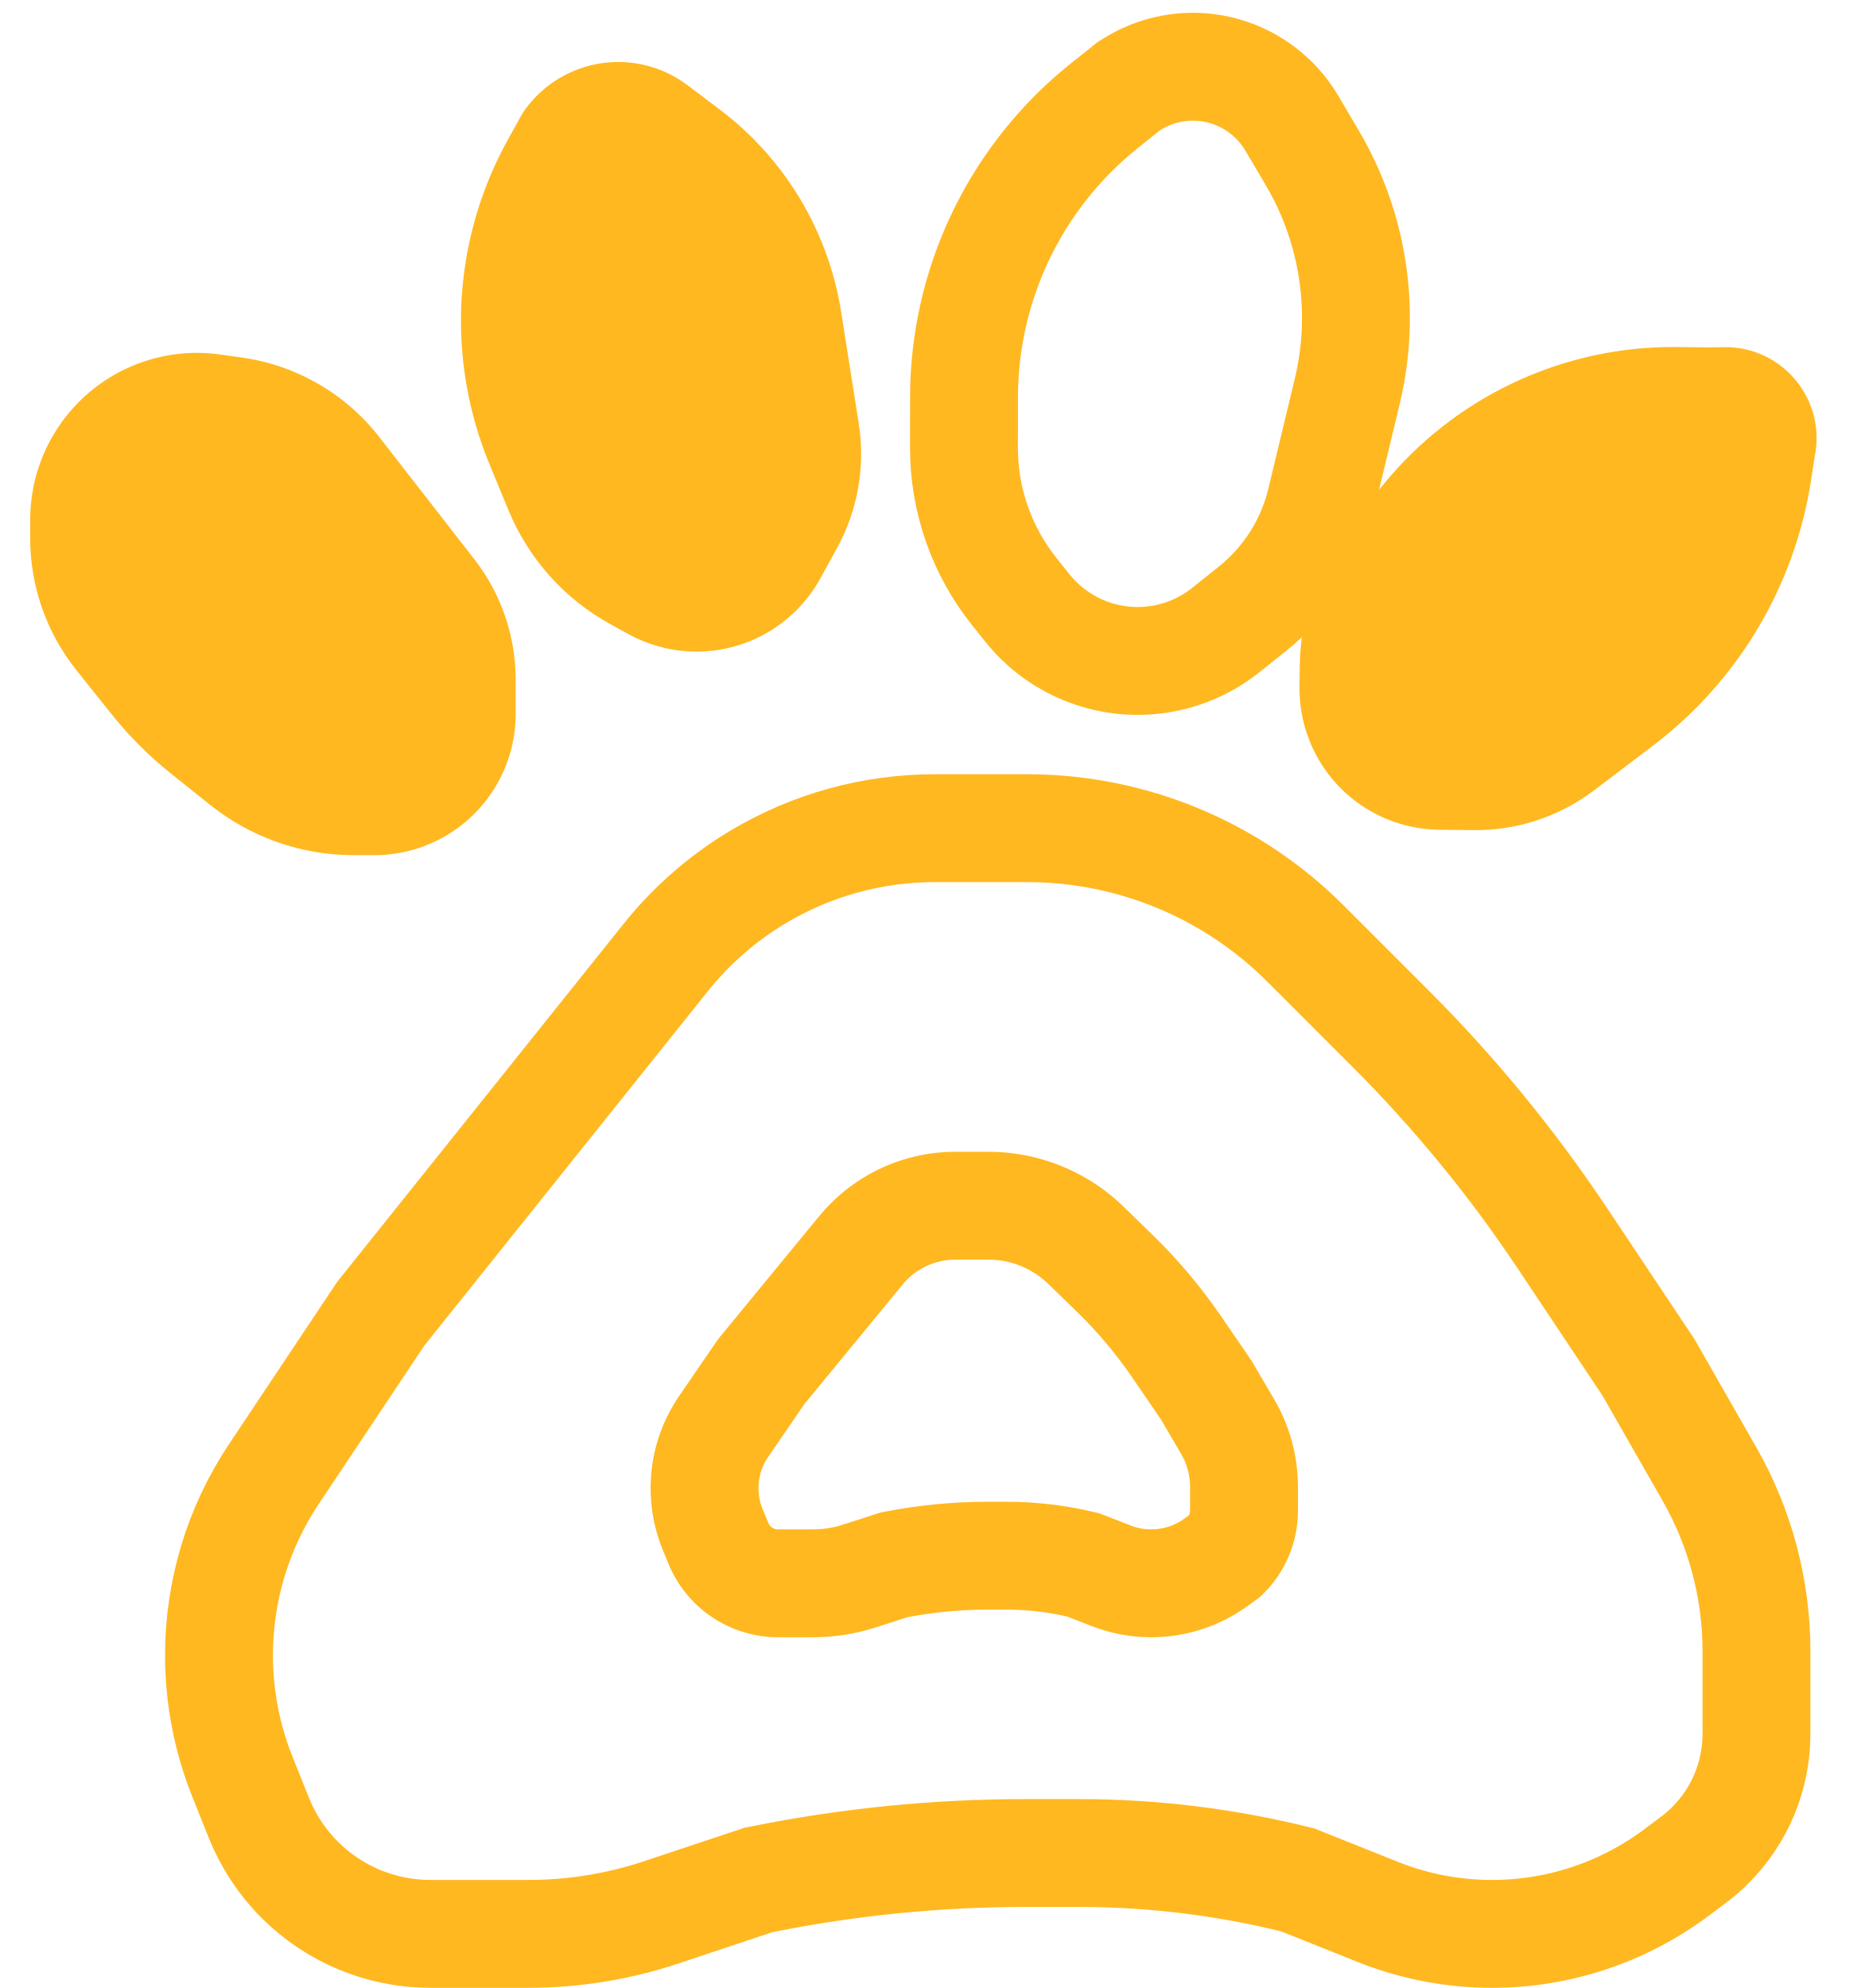
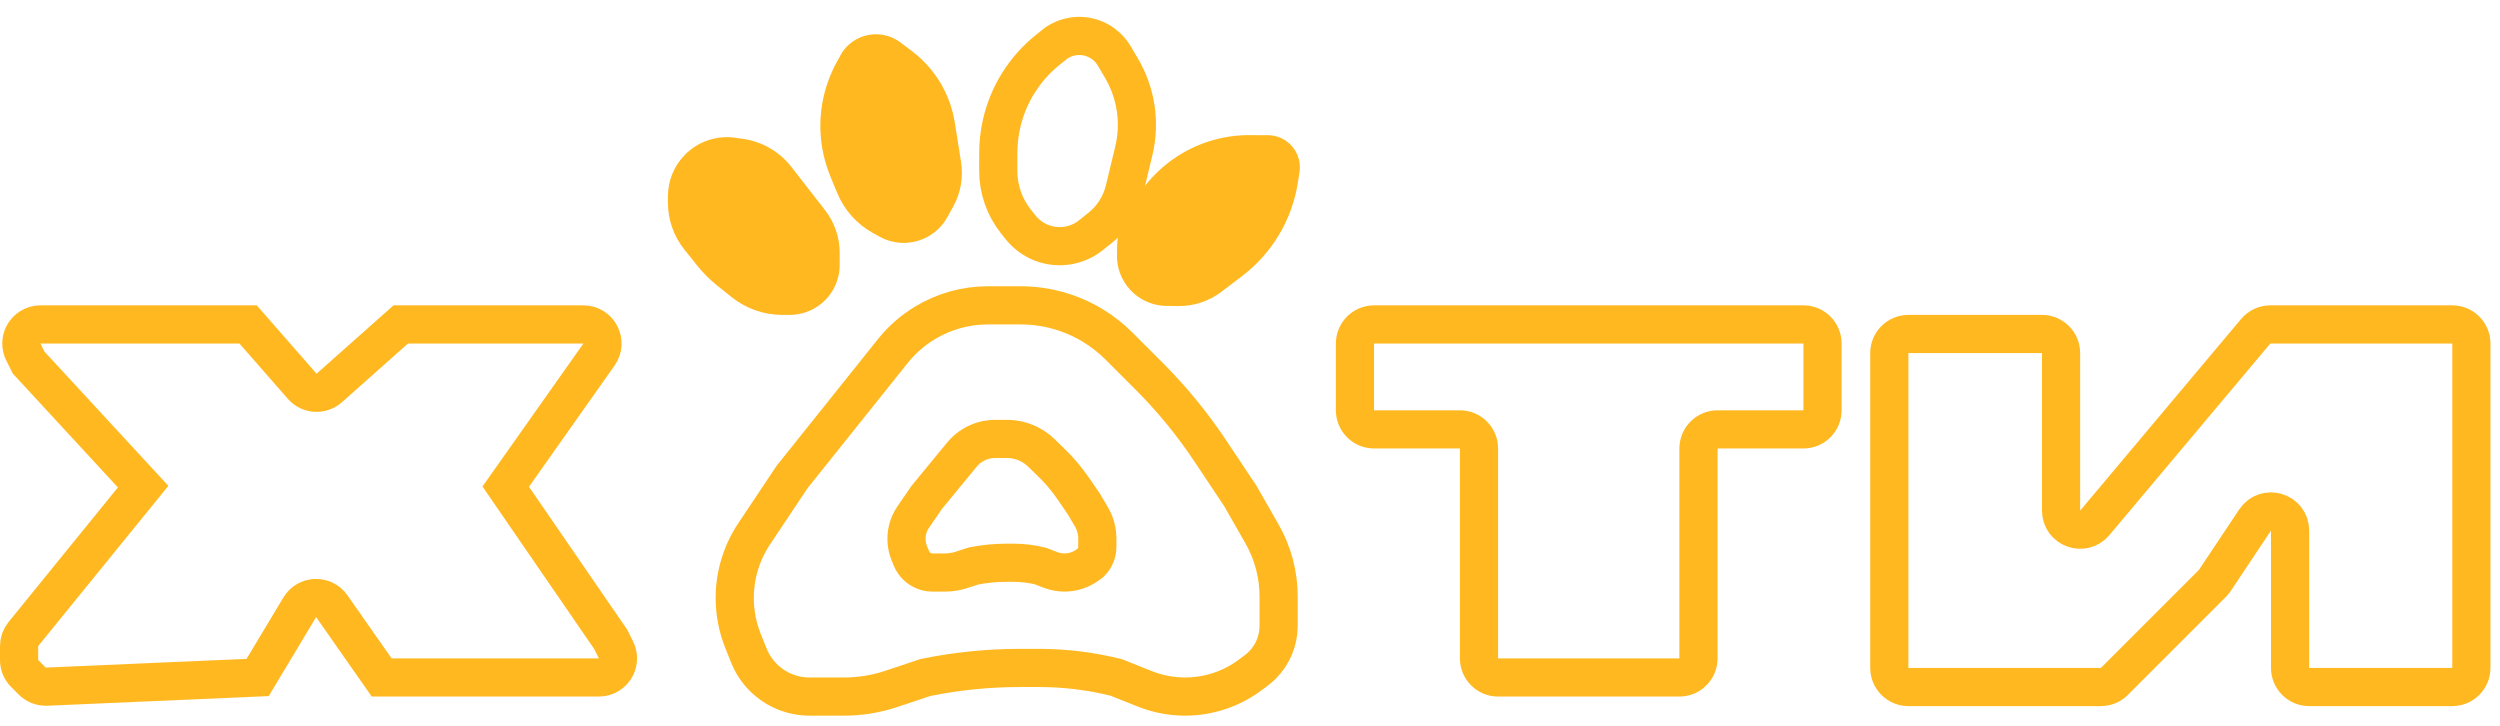
- <svg xmlns="http://www.w3.org/2000/svg" width="47" height="50" viewBox="0 0 47 50" fill="none">
-   <path d="M6.094 44.682L6.509 45.719C6.743 46.303 7.093 46.834 7.538 47.279C8.409 48.15 9.591 48.639 10.823 48.639H13.285C14.423 48.639 15.554 48.456 16.633 48.096L19.073 47.283L19.203 47.257C21.372 46.823 23.578 46.605 25.791 46.605H27.129C28.986 46.605 30.837 46.832 32.639 47.283L34.647 48.086C35.561 48.452 36.536 48.639 37.521 48.639C39.195 48.639 40.824 48.096 42.164 47.092L42.589 46.773C42.738 46.661 42.88 46.538 43.012 46.406C43.754 45.664 44.17 44.659 44.17 43.61V41.528C44.17 39.965 43.762 38.429 42.987 37.073L41.457 34.395L39.285 31.137C38.023 29.244 36.577 27.48 34.968 25.871L32.821 23.724C32.25 23.153 31.61 22.654 30.917 22.238C29.381 21.316 27.623 20.829 25.831 20.829H23.507C21.937 20.829 20.397 21.256 19.051 22.063C18.168 22.593 17.387 23.276 16.744 24.079L9.577 33.039L6.887 37.074C5.987 38.423 5.507 40.009 5.507 41.631C5.507 42.676 5.706 43.712 6.094 44.682Z" stroke="#FFB820" stroke-width="2.713" />
-   <path d="M17.922 38.469L18.065 38.815C18.149 39.021 18.275 39.207 18.434 39.362C18.737 39.657 19.143 39.822 19.566 39.822H20.449C20.846 39.822 21.241 39.759 21.62 39.636L22.477 39.358L22.521 39.35C23.283 39.202 24.058 39.127 24.834 39.127H25.305C25.956 39.127 26.604 39.205 27.237 39.358L27.941 39.632C28.262 39.758 28.604 39.822 28.949 39.822C29.538 39.822 30.111 39.635 30.587 39.287L30.807 39.127C31.111 38.831 31.283 38.424 31.283 37.999V37.396C31.283 36.861 31.14 36.336 30.869 35.875L30.331 34.958L29.577 33.857C29.128 33.203 28.617 32.595 28.049 32.042L27.306 31.319C27.102 31.121 26.875 30.948 26.628 30.804C26.092 30.491 25.481 30.325 24.86 30.325H24.02C23.477 30.325 22.944 30.47 22.475 30.744C22.161 30.927 21.883 31.164 21.652 31.444L19.145 34.495L18.196 35.879C17.884 36.335 17.717 36.875 17.717 37.428C17.717 37.785 17.787 38.139 17.922 38.469Z" stroke="#FFB820" stroke-width="2.713" />
-   <path d="M9.536 10.99L11.928 14.065C12.602 14.932 12.968 15.999 12.968 17.098V17.956C12.968 19.301 12.208 20.531 11.005 21.133C10.512 21.379 9.968 21.508 9.417 21.508H8.891C7.578 21.508 6.305 21.061 5.281 20.241L4.288 19.447C3.746 19.013 3.253 18.521 2.819 17.979L1.925 16.86C1.17 15.917 0.759 14.745 0.759 13.537V13.072C0.759 11.958 1.201 10.891 1.988 10.104C2.922 9.17 4.242 8.73 5.549 8.917L6.098 8.995C7.459 9.19 8.692 9.905 9.536 10.99Z" fill="#FFB820" />
-   <path d="M21.151 7.838L21.594 10.643C21.766 11.728 21.571 12.839 21.04 13.801L20.626 14.553C19.976 15.73 18.716 16.44 17.372 16.386C16.821 16.363 16.283 16.213 15.8 15.947L15.34 15.693C14.191 15.059 13.292 14.053 12.79 12.84L12.305 11.665C12.04 11.023 11.846 10.354 11.729 9.67C11.366 7.565 11.731 5.401 12.762 3.531L13.135 2.856L13.18 2.79C13.869 1.808 15.093 1.353 16.256 1.648C16.629 1.742 16.979 1.91 17.286 2.141L18.096 2.752C19.735 3.988 20.83 5.811 21.151 7.838Z" fill="#FFB820" />
-   <path d="M41.572 18.75L40.093 19.873C39.218 20.538 38.147 20.892 37.048 20.879L36.19 20.869C34.845 20.854 33.624 20.08 33.036 18.87C32.795 18.374 32.673 17.828 32.679 17.277L32.685 16.751C32.7 15.439 33.162 14.171 33.993 13.156L34.799 12.172C35.239 11.635 35.737 11.148 36.284 10.721C37.966 9.406 40.046 8.703 42.181 8.728L42.953 8.737L43.357 8.731C44.82 8.71 45.928 10.047 45.635 11.481L45.541 12.088C45.131 14.739 43.708 17.128 41.572 18.75Z" fill="#FFB820" />
-   <path d="M33.879 9.844L33.215 12.605C32.959 13.673 32.353 14.625 31.495 15.311L30.825 15.846C29.774 16.686 28.338 16.86 27.117 16.295C26.617 16.064 26.177 15.719 25.833 15.288L25.505 14.877C24.686 13.852 24.24 12.578 24.241 11.266L24.242 9.995C24.242 9.3 24.32 8.608 24.473 7.931C24.943 5.848 26.108 3.987 27.776 2.655L28.379 2.173L28.446 2.131C29.458 1.486 30.763 1.534 31.725 2.252C32.034 2.481 32.293 2.771 32.488 3.102L33.003 3.976C34.044 5.745 34.358 7.848 33.879 9.844Z" stroke="#FFB820" stroke-width="2.713" />
+ <svg xmlns="http://www.w3.org/2000/svg" width="131" height="38" viewBox="0 0 131 38" fill="none">
+   <path d="M1.224 33.224L7.5 25.5L1.5 19L1.224 18.447C1.083 18.166 1.083 17.834 1.224 17.553C1.393 17.214 1.739 17 2.118 17H13L15.836 20.241C16.202 20.66 16.838 20.699 17.253 20.33L21 17H30.57C31.381 17 31.855 17.914 31.387 18.577L26.5 25.5L32 33.5L32.276 34.053C32.417 34.334 32.417 34.666 32.276 34.947C32.107 35.286 31.761 35.5 31.382 35.5H20L17.384 31.763C16.968 31.169 16.08 31.201 15.707 31.822L13.5 35.5L2.439 35.981C2.159 35.993 1.887 35.887 1.689 35.689L1.293 35.293C1.105 35.105 1 34.851 1 34.586V33.855C1 33.625 1.079 33.403 1.224 33.224Z" stroke="#FFB820" stroke-width="2" />
+   <path d="M38.933 33.583L39.239 34.347C39.411 34.778 39.669 35.169 39.997 35.497C40.639 36.139 41.51 36.5 42.418 36.5H44.233C45.072 36.5 45.906 36.365 46.702 36.099L48.5 35.5L48.596 35.481C50.195 35.161 51.821 35 53.452 35H54.438C55.808 35 57.172 35.168 58.5 35.5L59.98 36.092C60.654 36.361 61.373 36.5 62.099 36.5C63.333 36.5 64.534 36.1 65.521 35.359L65.834 35.124C65.945 35.041 66.049 34.951 66.146 34.854C66.693 34.307 67 33.566 67 32.793V31.258C67 30.106 66.699 28.974 66.128 27.974L65 26L63.399 23.598C62.468 22.203 61.403 20.903 60.217 19.717L58.634 18.134C58.213 17.713 57.742 17.345 57.231 17.038C56.098 16.359 54.802 16 53.482 16H51.768C50.611 16 49.476 16.314 48.484 16.91C47.833 17.3 47.257 17.803 46.783 18.396L41.5 25L39.517 27.974C38.854 28.969 38.5 30.138 38.5 31.334C38.5 32.104 38.647 32.867 38.933 33.583Z" stroke="#FFB820" stroke-width="2" />
+   <path d="M47.652 29.003L47.757 29.258C47.819 29.41 47.911 29.547 48.029 29.661C48.252 29.878 48.552 30 48.863 30H49.514C49.807 30 50.098 29.954 50.377 29.863L51.009 29.659L51.042 29.652C51.603 29.543 52.174 29.488 52.746 29.488H53.094C53.573 29.488 54.051 29.545 54.517 29.659L55.036 29.86C55.273 29.953 55.525 30 55.779 30C56.213 30 56.636 29.862 56.987 29.606L57.149 29.488C57.373 29.27 57.5 28.97 57.5 28.657V28.212C57.5 27.817 57.395 27.431 57.195 27.091L56.798 26.415L56.242 25.603C55.912 25.121 55.535 24.673 55.116 24.265L54.569 23.733C54.418 23.586 54.25 23.459 54.069 23.353C53.673 23.122 53.224 23 52.765 23H52.146C51.746 23 51.353 23.106 51.007 23.308C50.776 23.443 50.571 23.618 50.401 23.825L48.553 26.073L47.853 27.094C47.623 27.43 47.5 27.828 47.5 28.235C47.5 28.499 47.551 28.759 47.652 29.003Z" stroke="#FFB820" stroke-width="2" />
+   <path d="M41.47 8.747L43.233 11.014C43.73 11.653 44 12.44 44 13.249V13.882C44 14.874 43.44 15.78 42.553 16.224C42.189 16.405 41.788 16.5 41.382 16.5H40.994C40.027 16.5 39.089 16.171 38.333 15.566L37.601 14.981C37.202 14.661 36.839 14.298 36.519 13.899L35.859 13.074C35.303 12.379 35 11.515 35 10.624V10.281C35 9.461 35.326 8.674 35.906 8.094C36.595 7.405 37.567 7.081 38.531 7.219L38.936 7.277C39.939 7.42 40.848 7.947 41.47 8.747Z" fill="#FFB820" />
+   <path d="M50.032 6.424L50.359 8.491C50.486 9.291 50.342 10.111 49.951 10.819L49.646 11.373C49.167 12.242 48.238 12.765 47.247 12.725C46.841 12.708 46.444 12.597 46.089 12.401L45.749 12.214C44.902 11.746 44.239 11.005 43.87 10.111L43.512 9.245C43.317 8.772 43.174 8.278 43.087 7.774C42.82 6.223 43.089 4.627 43.849 3.249L44.124 2.751L44.157 2.703C44.665 1.979 45.567 1.644 46.425 1.861C46.699 1.93 46.958 2.054 47.184 2.225L47.781 2.675C48.989 3.586 49.796 4.93 50.032 6.424Z" fill="#FFB820" />
+   <path d="M65.084 14.468L63.994 15.296C63.349 15.785 62.56 16.046 61.75 16.037L61.118 16.03C60.126 16.018 59.226 15.448 58.793 14.556C58.615 14.19 58.525 13.788 58.53 13.382L58.534 12.994C58.545 12.027 58.885 11.092 59.498 10.344L60.092 9.619C60.416 9.223 60.783 8.864 61.187 8.549C62.427 7.58 63.96 7.062 65.534 7.08L66.103 7.086L66.4 7.082C67.479 7.066 68.296 8.052 68.079 9.109L68.01 9.557C67.708 11.511 66.659 13.271 65.084 14.468Z" fill="#FFB820" />
+   <path d="M59.413 7.902L58.924 9.938C58.735 10.725 58.289 11.427 57.656 11.932L57.162 12.327C56.387 12.946 55.329 13.074 54.429 12.658C54.06 12.487 53.736 12.233 53.482 11.916L53.24 11.613C52.637 10.857 52.308 9.918 52.309 8.951L52.31 8.014C52.31 7.502 52.367 6.992 52.48 6.492C52.826 4.957 53.685 3.585 54.915 2.603L55.359 2.248L55.409 2.217C56.155 1.742 57.117 1.777 57.826 2.306C58.053 2.475 58.244 2.688 58.388 2.933L58.767 3.577C59.535 4.881 59.766 6.431 59.413 7.902Z" stroke="#FFB820" stroke-width="2" />
+   <path d="M94.5 17H72C71.448 17 71 17.448 71 18V21.5C71 22.052 71.448 22.5 72 22.5H76.5C77.052 22.5 77.5 22.948 77.5 23.5V34.5C77.5 35.052 77.948 35.5 78.5 35.5H88C88.552 35.5 89 35.052 89 34.5V23.5C89 22.948 89.448 22.5 90 22.5H94.5C95.052 22.5 95.5 22.052 95.5 21.5V18C95.5 17.448 95.052 17 94.5 17Z" stroke="#FFB820" stroke-width="2" />
+   <path d="M107 17.5H100C99.448 17.5 99 17.948 99 18.5V35C99 35.552 99.448 36 100 36H110.086C110.351 36 110.605 35.895 110.793 35.707L115.93 30.57C115.977 30.523 116.018 30.472 116.055 30.418L118.168 27.248C118.717 26.425 120 26.813 120 27.803V35C120 35.552 120.448 36 121 36H128.5C129.052 36 129.5 35.552 129.5 35V18C129.5 17.448 129.052 17 128.5 17H118.966C118.671 17 118.39 17.131 118.2 17.357L109.766 27.398C109.165 28.113 108 27.688 108 26.755V18.5C108 17.948 107.552 17.5 107 17.5Z" stroke="#FFB820" stroke-width="2" />
</svg>
